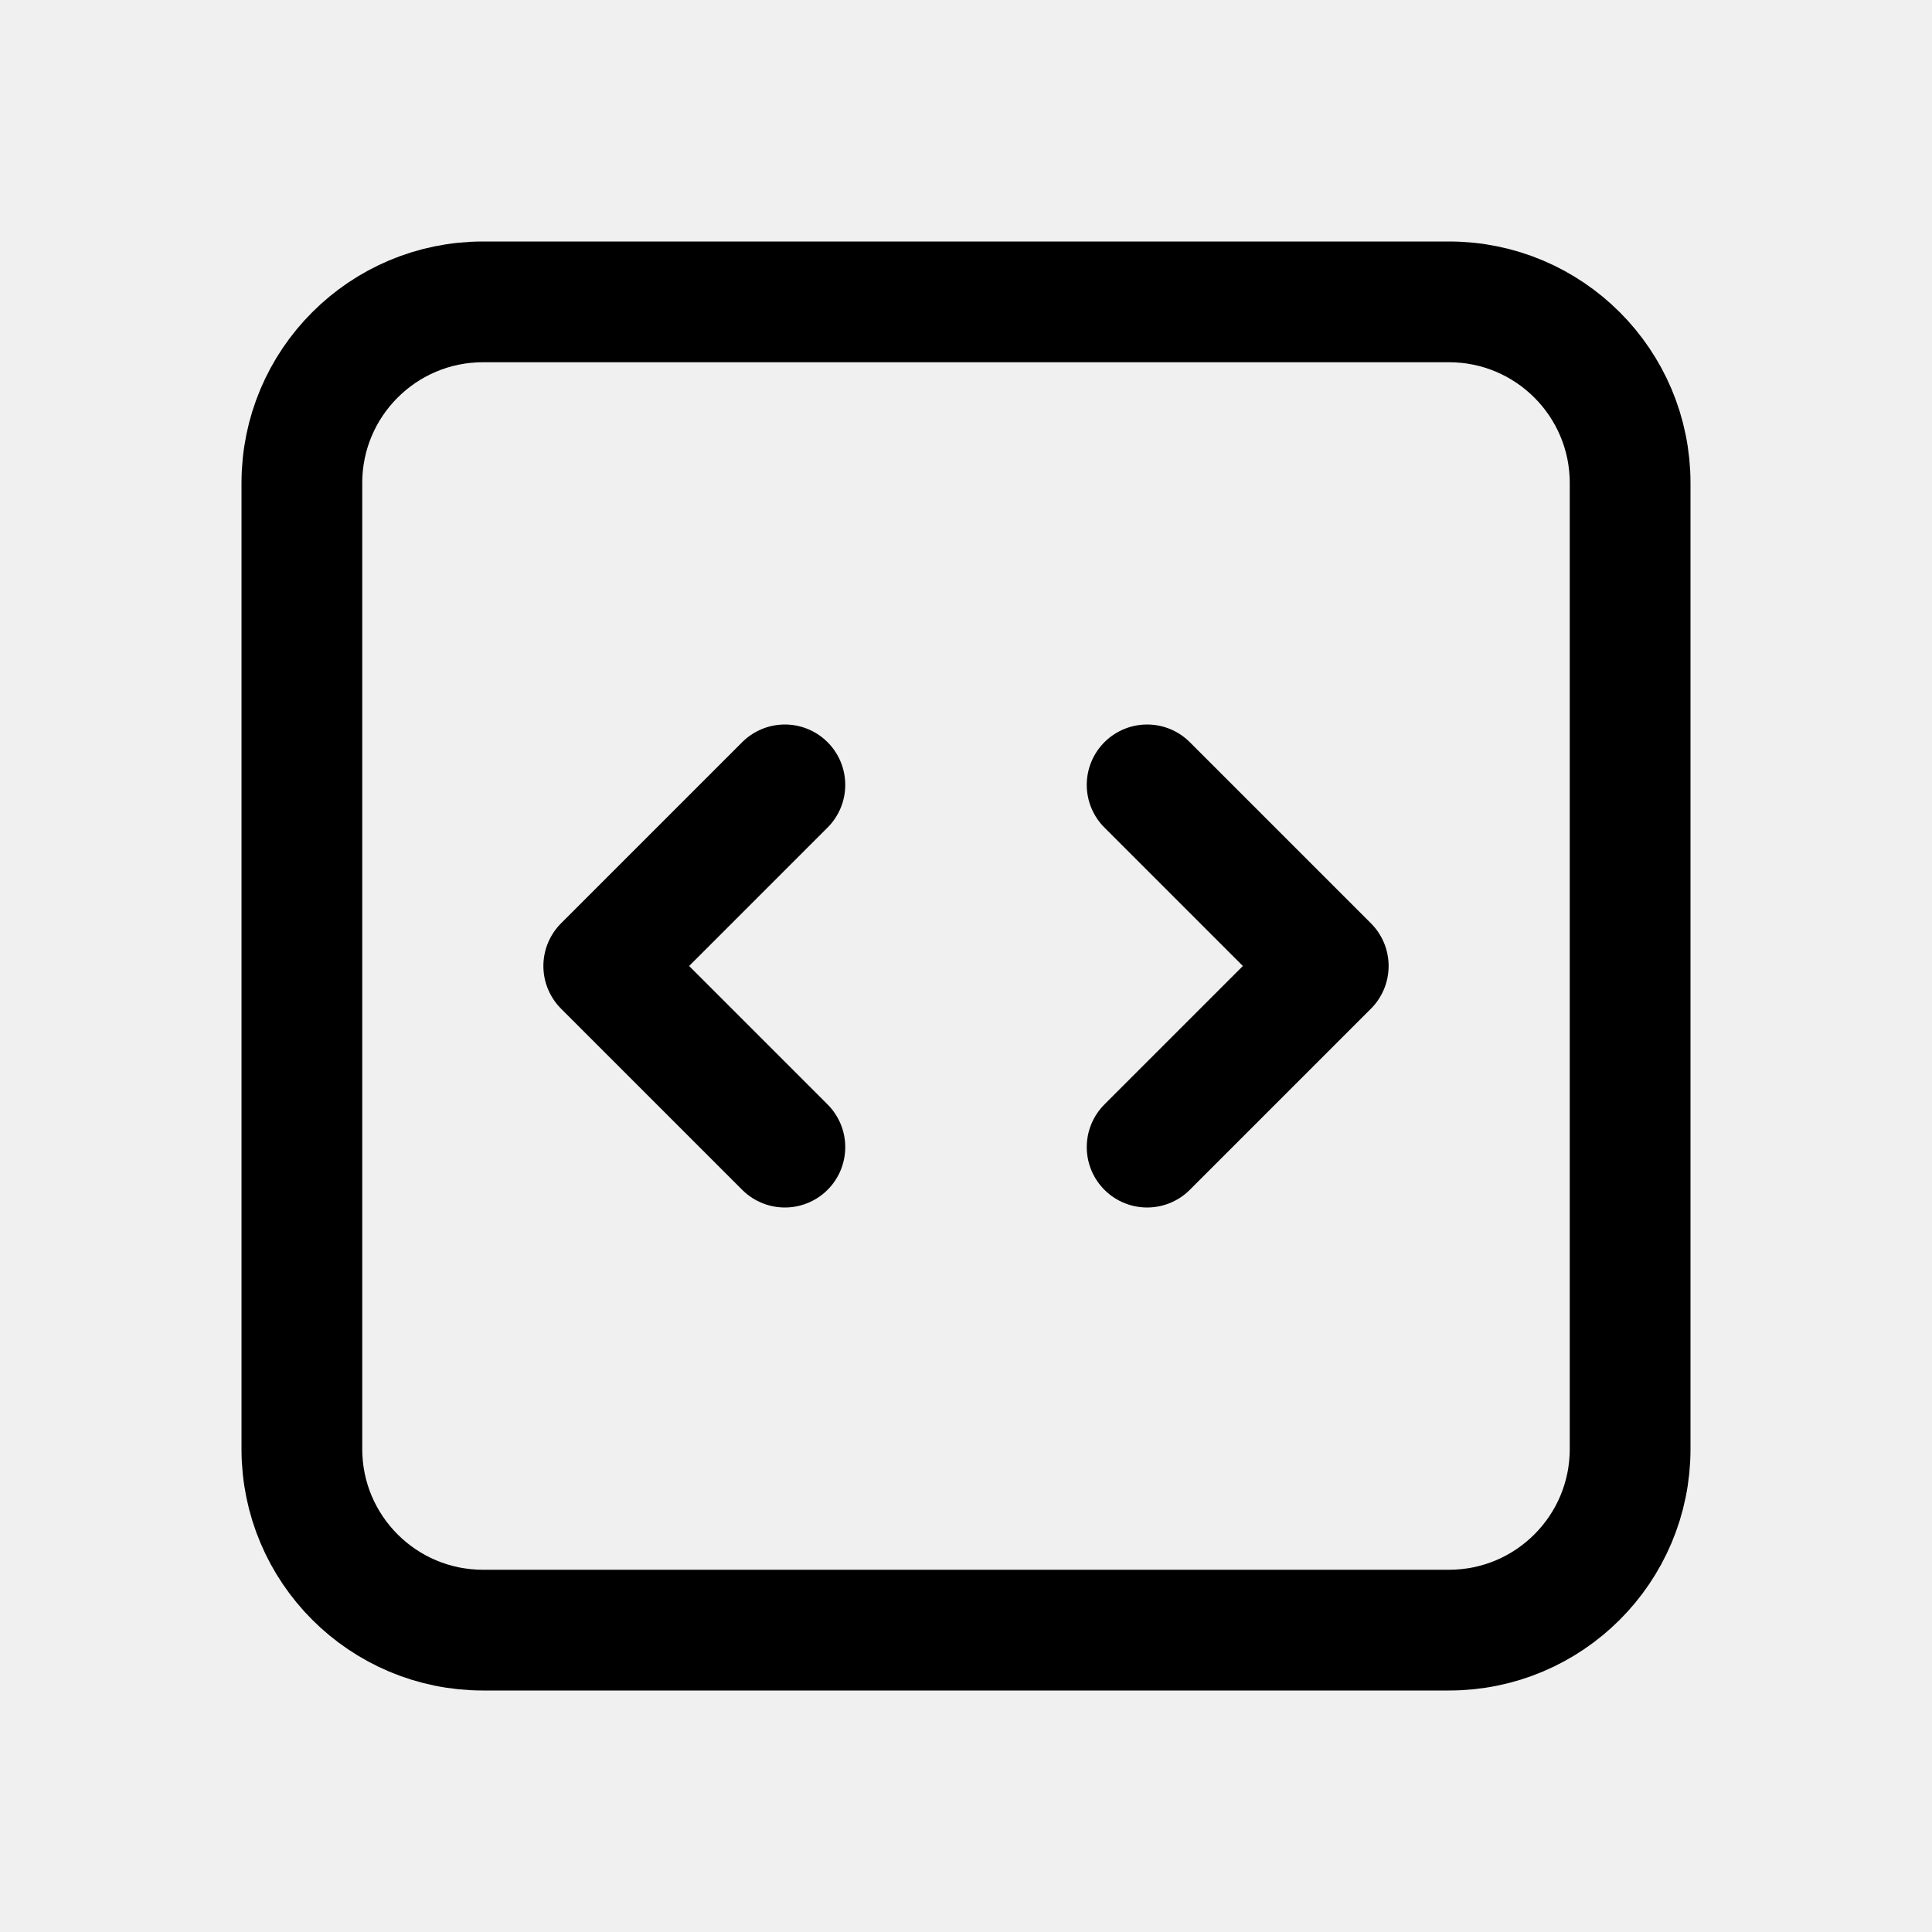
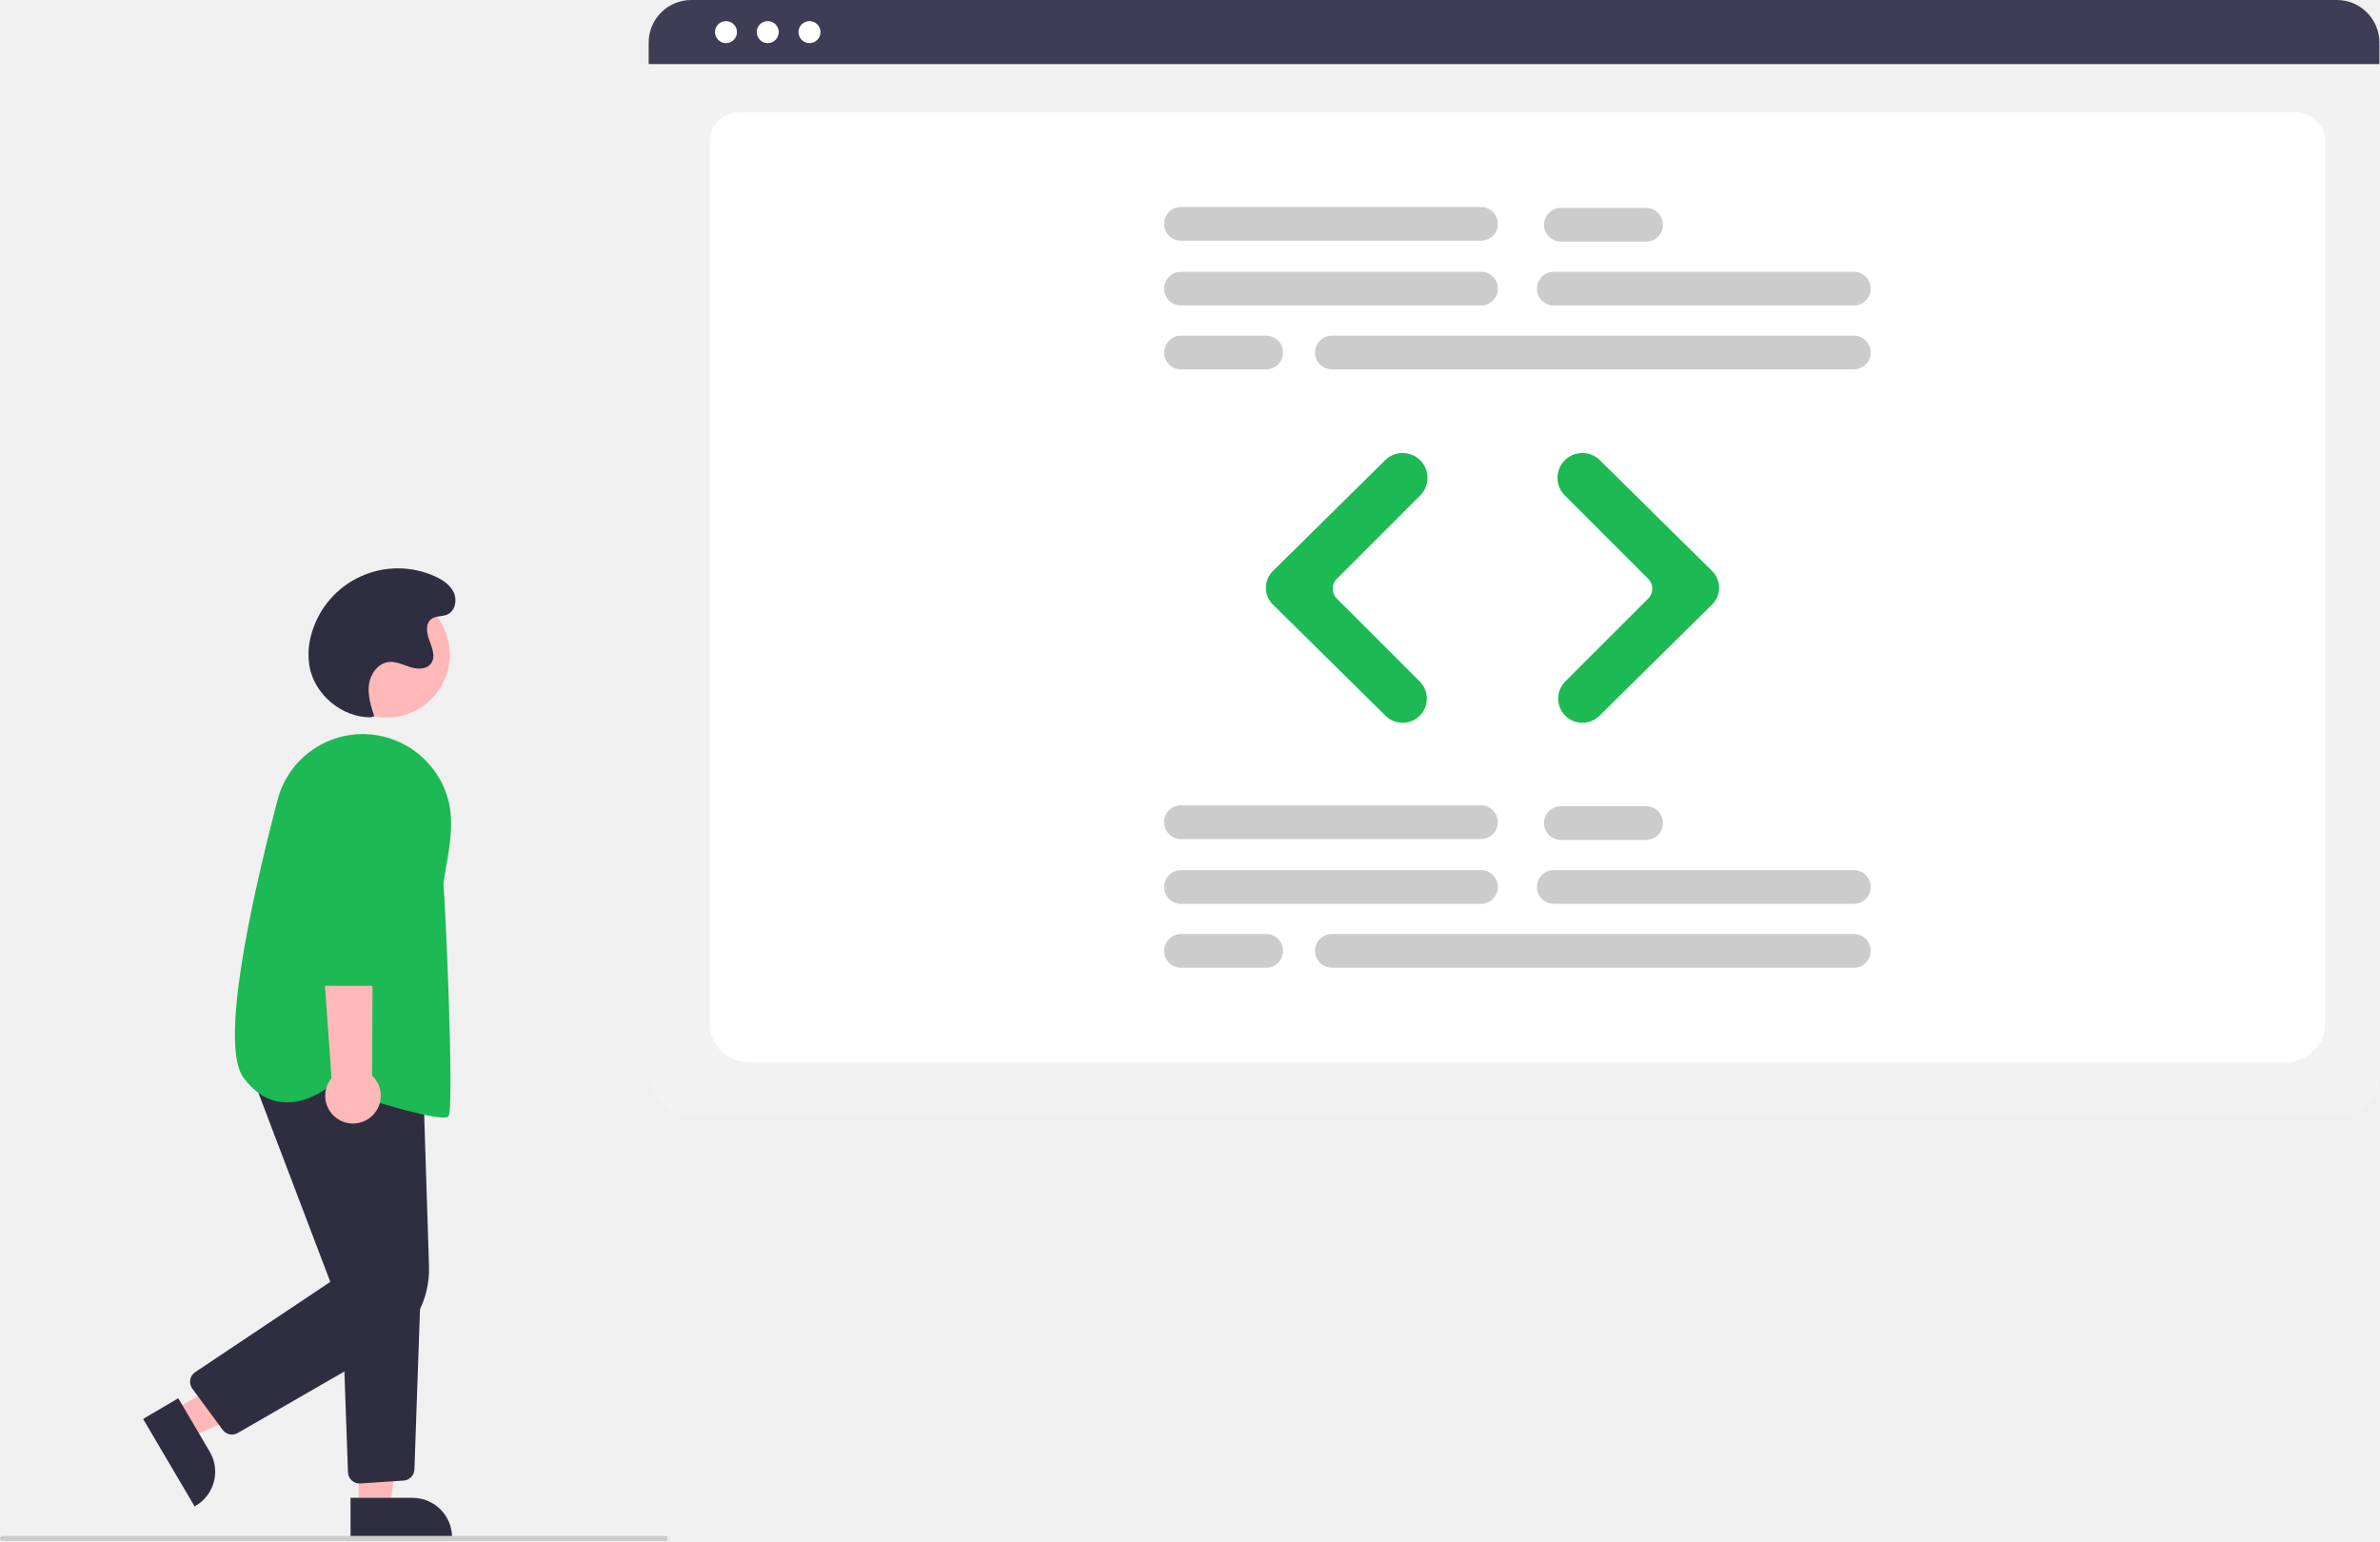
- <svg xmlns="http://www.w3.org/2000/svg" fill="none" viewBox="0 0 24 24" stroke-width="1.5" stroke="currentColor" class="size-6">
-   <path stroke-linecap="round" stroke-linejoin="round" d="M14.25 9.75 16.5 12l-2.25 2.25m-4.5 0L7.5 12l2.25-2.25M6 20.25h12A2.25 2.25 0 0 0 20.25 18V6A2.25 2.25 0 0 0 18 3.75H6A2.25 2.25 0 0 0 3.75 6v12A2.25 2.25 0 0 0 6 20.25Z" />
+ <svg xmlns="http://www.w3.org/2000/svg" width="926.622" height="600.085" viewBox="0 0 926.622 600.085" role="img" artist="Katerina Limpitsouni" source="https://undraw.co/">
+   <circle cx="150.534" cy="254.872" r="24.561" fill="#ffb8b8" />
+   <polygon points="67.543 549.197 73.762 559.763 117.474 540.803 108.295 525.21 67.543 549.197" fill="#ffb8b8" />
+   <path d="M206.096,694.43,218.343,715.237l.001.001A15.386,15.386,0,0,1,212.888,736.302l-.431.254L192.405,702.489Z" transform="translate(-136.6892 -149.9575)" fill="#2f2e41" />
+   <polygon points="139.6 587.26 151.86 587.259 157.692 539.971 139.598 539.972 139.6 587.26" fill="#ffb8b8" />
+   <path d="M273.162,733.215l24.144-.001h.001a15.386,15.386,0,0,1,15.386,15.386v.5l-39.531.001Z" transform="translate(-136.6892 -149.9575)" fill="#2f2e41" />
+   <path d="M227.001,708.567a4.493,4.493,0,0,1-3.624-1.833l-11.824-16.059a4.5,4.5,0,0,1,1.125-6.41l52.614-35.142-31.747-83.475L301.434,571.252l2.287,71.733A36.046,36.046,0,0,1,285.675,675.409l-56.427,32.554A4.486,4.486,0,0,1,227.001,708.567Z" transform="translate(-136.6892 -149.9575)" fill="#2f2e41" />
+   <path d="M276.659,727.617a4.5,4.5,0,0,1-4.489-4.34l-2.488-69.882,30.808-1.623-2.453,70.384a4.487,4.487,0,0,1-4.2,4.333l-16.873,1.118C276.863,727.614,276.761,727.617,276.659,727.617Z" transform="translate(-136.6892 -149.9575)" fill="#2f2e41" />
+   <path d="M309.291,585.129c-7.838,0-35.217-8.816-44.721-11.959-1.422,1.138-9.233,6.979-18.351,5.911-5.626-.66-10.579-3.845-14.721-9.466-9.147-12.414,2.151-65.651,13.239-108.126a34.268,34.268,0,0,1,40.529-24.88h0a34.571,34.571,0,0,1,26.088,25.378c2.088,8.498.292,18.494-1.02,25.794-.616,3.432-1.104,6.143-.937,7.475.644,5.148,4.219,85.892,1.92,89.34C311.071,584.963,310.363,585.129,309.291,585.129Z" transform="translate(-136.6892 -149.9575)" fill="#1DB954" />
+   <path d="M280.616,585.272a10.743,10.743,0,0,0,.942-16.446l.485-97.844-23.045,3.837,6.769,94.97A10.801,10.801,0,0,0,280.616,585.272Z" transform="translate(-136.6892 -149.9575)" fill="#ffb8b8" />
+   <path d="M285.946,533.818H261.124a4.514,4.514,0,0,1-4.5-4.459l-.609-67.292a17.603,17.603,0,1,1,35.204.043L290.446,529.37A4.515,4.515,0,0,1,285.946,533.818Z" transform="translate(-136.6892 -149.9575)" fill="#1DB954" />
+   <path d="M280.969,429.289c-11.245.021-21.854-8.868-23.803-19.943a28.671,28.671,0,0,1,.919-13.014A34.954,34.954,0,0,1,306.021,374.379c3.008,1.361,5.971,3.316,7.349,6.317s.515,7.195-2.498,8.546c-1.969.882-4.44.449-6.187,1.716-2.509,1.819-1.863,5.691-.743,8.581s2.388,6.387.509,8.852c-1.75,2.297-5.249,2.226-8.004,1.361s-5.476-2.313-8.349-2.018c-4.19.43-7.202,4.598-7.759,8.773s.755,8.349,2.05,12.357Z" transform="translate(-136.6892 -149.9575)" fill="#2f2e41" />
+   <path d="M395.689,750.042h-258a1,1,0,1,1,0-2h258a1,1,0,0,1,0,2Z" transform="translate(-136.6892 -149.9575)" fill="#ccc" />
+   <path d="M1046.811,584.505H405.972a16.519,16.519,0,0,1-16.5-16.5V172.852a12.102,12.102,0,0,1,12.088-12.088h649.453a12.311,12.311,0,0,1,12.297,12.297V568.005A16.519,16.519,0,0,1,1046.811,584.505Z" transform="translate(-136.6892 -149.9575)" fill="#f2f2f2" />
+   <path d="M1026.091,563.673H428.846c-8.755,0-15.878-6.67-15.878-14.868v-344.105c0-6.08,5.278-11.027,11.766-11.027H1030.008c6.595,0,11.961,5.028,11.961,11.208V548.805C1041.969,557.003,1034.846,563.673,1026.091,563.673Z" transform="translate(-136.6892 -149.9575)" fill="#fff" />
+   <path d="M1063.081,174.908H389.241v-8.4a16.574,16.574,0,0,1,16.56-16.55H1046.521a16.574,16.574,0,0,1,16.56,16.55Z" transform="translate(-136.6892 -149.9575)" fill="#3f3d56" />
+   <circle cx="282.647" cy="12.5" r="4.283" fill="#fff" />
+   <circle cx="298.906" cy="12.5" r="4.283" fill="#fff" />
+   <circle cx="315.165" cy="12.5" r="4.283" fill="#fff" />
+   <path d="M713.3,268.912H596.492a6.566,6.566,0,0,1,0-13.132H713.3a6.566,6.566,0,1,1,0,13.132Z" transform="translate(-136.6892 -149.9575)" fill="#ccc" />
+   <path d="M858.446,268.912H741.638a6.566,6.566,0,0,1,0-13.132H858.446a6.566,6.566,0,1,1,0,13.132Z" transform="translate(-136.6892 -149.9575)" fill="#ccc" />
+   <path d="M858.446,293.794H655.241a6.566,6.566,0,1,1,0-13.132H858.446a6.566,6.566,0,1,1,0,13.132Z" transform="translate(-136.6892 -149.9575)" fill="#ccc" />
+   <path d="M713.3,243.684H596.492a6.566,6.566,0,0,1,0-13.132H713.3a6.566,6.566,0,1,1,0,13.132Z" transform="translate(-136.6892 -149.9575)" fill="#ccc" />
+   <path d="M777.579,244.03H744.402a6.566,6.566,0,0,1,0-13.132H777.579a6.566,6.566,0,1,1,0,13.132Z" transform="translate(-136.6892 -149.9575)" fill="#ccc" />
+   <path d="M629.668,293.794H596.492a6.566,6.566,0,0,1,0-13.132h33.176a6.566,6.566,0,1,1,0,13.132Z" transform="translate(-136.6892 -149.9575)" fill="#ccc" />
+   <path d="M713.3,501.912H596.492a6.566,6.566,0,0,1,0-13.132H713.3a6.566,6.566,0,1,1,0,13.132Z" transform="translate(-136.6892 -149.9575)" fill="#ccc" />
+   <path d="M858.446,501.912H741.638a6.566,6.566,0,0,1,0-13.132H858.446a6.566,6.566,0,1,1,0,13.132Z" transform="translate(-136.6892 -149.9575)" fill="#ccc" />
+   <path d="M858.446,526.794H655.241a6.566,6.566,0,1,1,0-13.132H858.446a6.566,6.566,0,1,1,0,13.132Z" transform="translate(-136.6892 -149.9575)" fill="#ccc" />
+   <path d="M713.3,476.684H596.492a6.566,6.566,0,0,1,0-13.132H713.3a6.566,6.566,0,1,1,0,13.132Z" transform="translate(-136.6892 -149.9575)" fill="#ccc" />
+   <path d="M777.579,477.03H744.402a6.566,6.566,0,0,1,0-13.132H777.579a6.566,6.566,0,0,1,0,13.132Z" transform="translate(-136.6892 -149.9575)" fill="#ccc" />
+   <path d="M629.668,526.794H596.492a6.566,6.566,0,0,1,0-13.132h33.176a6.566,6.566,0,1,1,0,13.132Z" transform="translate(-136.6892 -149.9575)" fill="#ccc" />
+   <path d="M682.793,431.419a9.397,9.397,0,0,1-6.624-2.71l-43.909-43.359a9.152,9.152,0,0,1,0-13.023l43.731-43.184a9.702,9.702,0,0,1,13.644.043h0a9.689,9.689,0,0,1,0,13.687l-32.496,32.497a5.413,5.413,0,0,0,0,7.647l32.32,32.32a9.418,9.418,0,0,1-6.666,16.084Z" transform="translate(-136.6892 -149.9575)" fill="#1DB954" />
+   <path d="M752.759,431.419a9.418,9.418,0,0,1-6.666-16.084L778.412,383.015a5.413,5.413,0,0,0,0-7.647L745.916,342.872a9.678,9.678,0,0,1,0-13.687h0a9.702,9.702,0,0,1,13.644-.043l43.731,43.184a9.152,9.152,0,0,1,0,13.023l-43.909,43.359A9.399,9.399,0,0,1,752.759,431.419Z" transform="translate(-136.6892 -149.9575)" fill="#1DB954" />
</svg>
